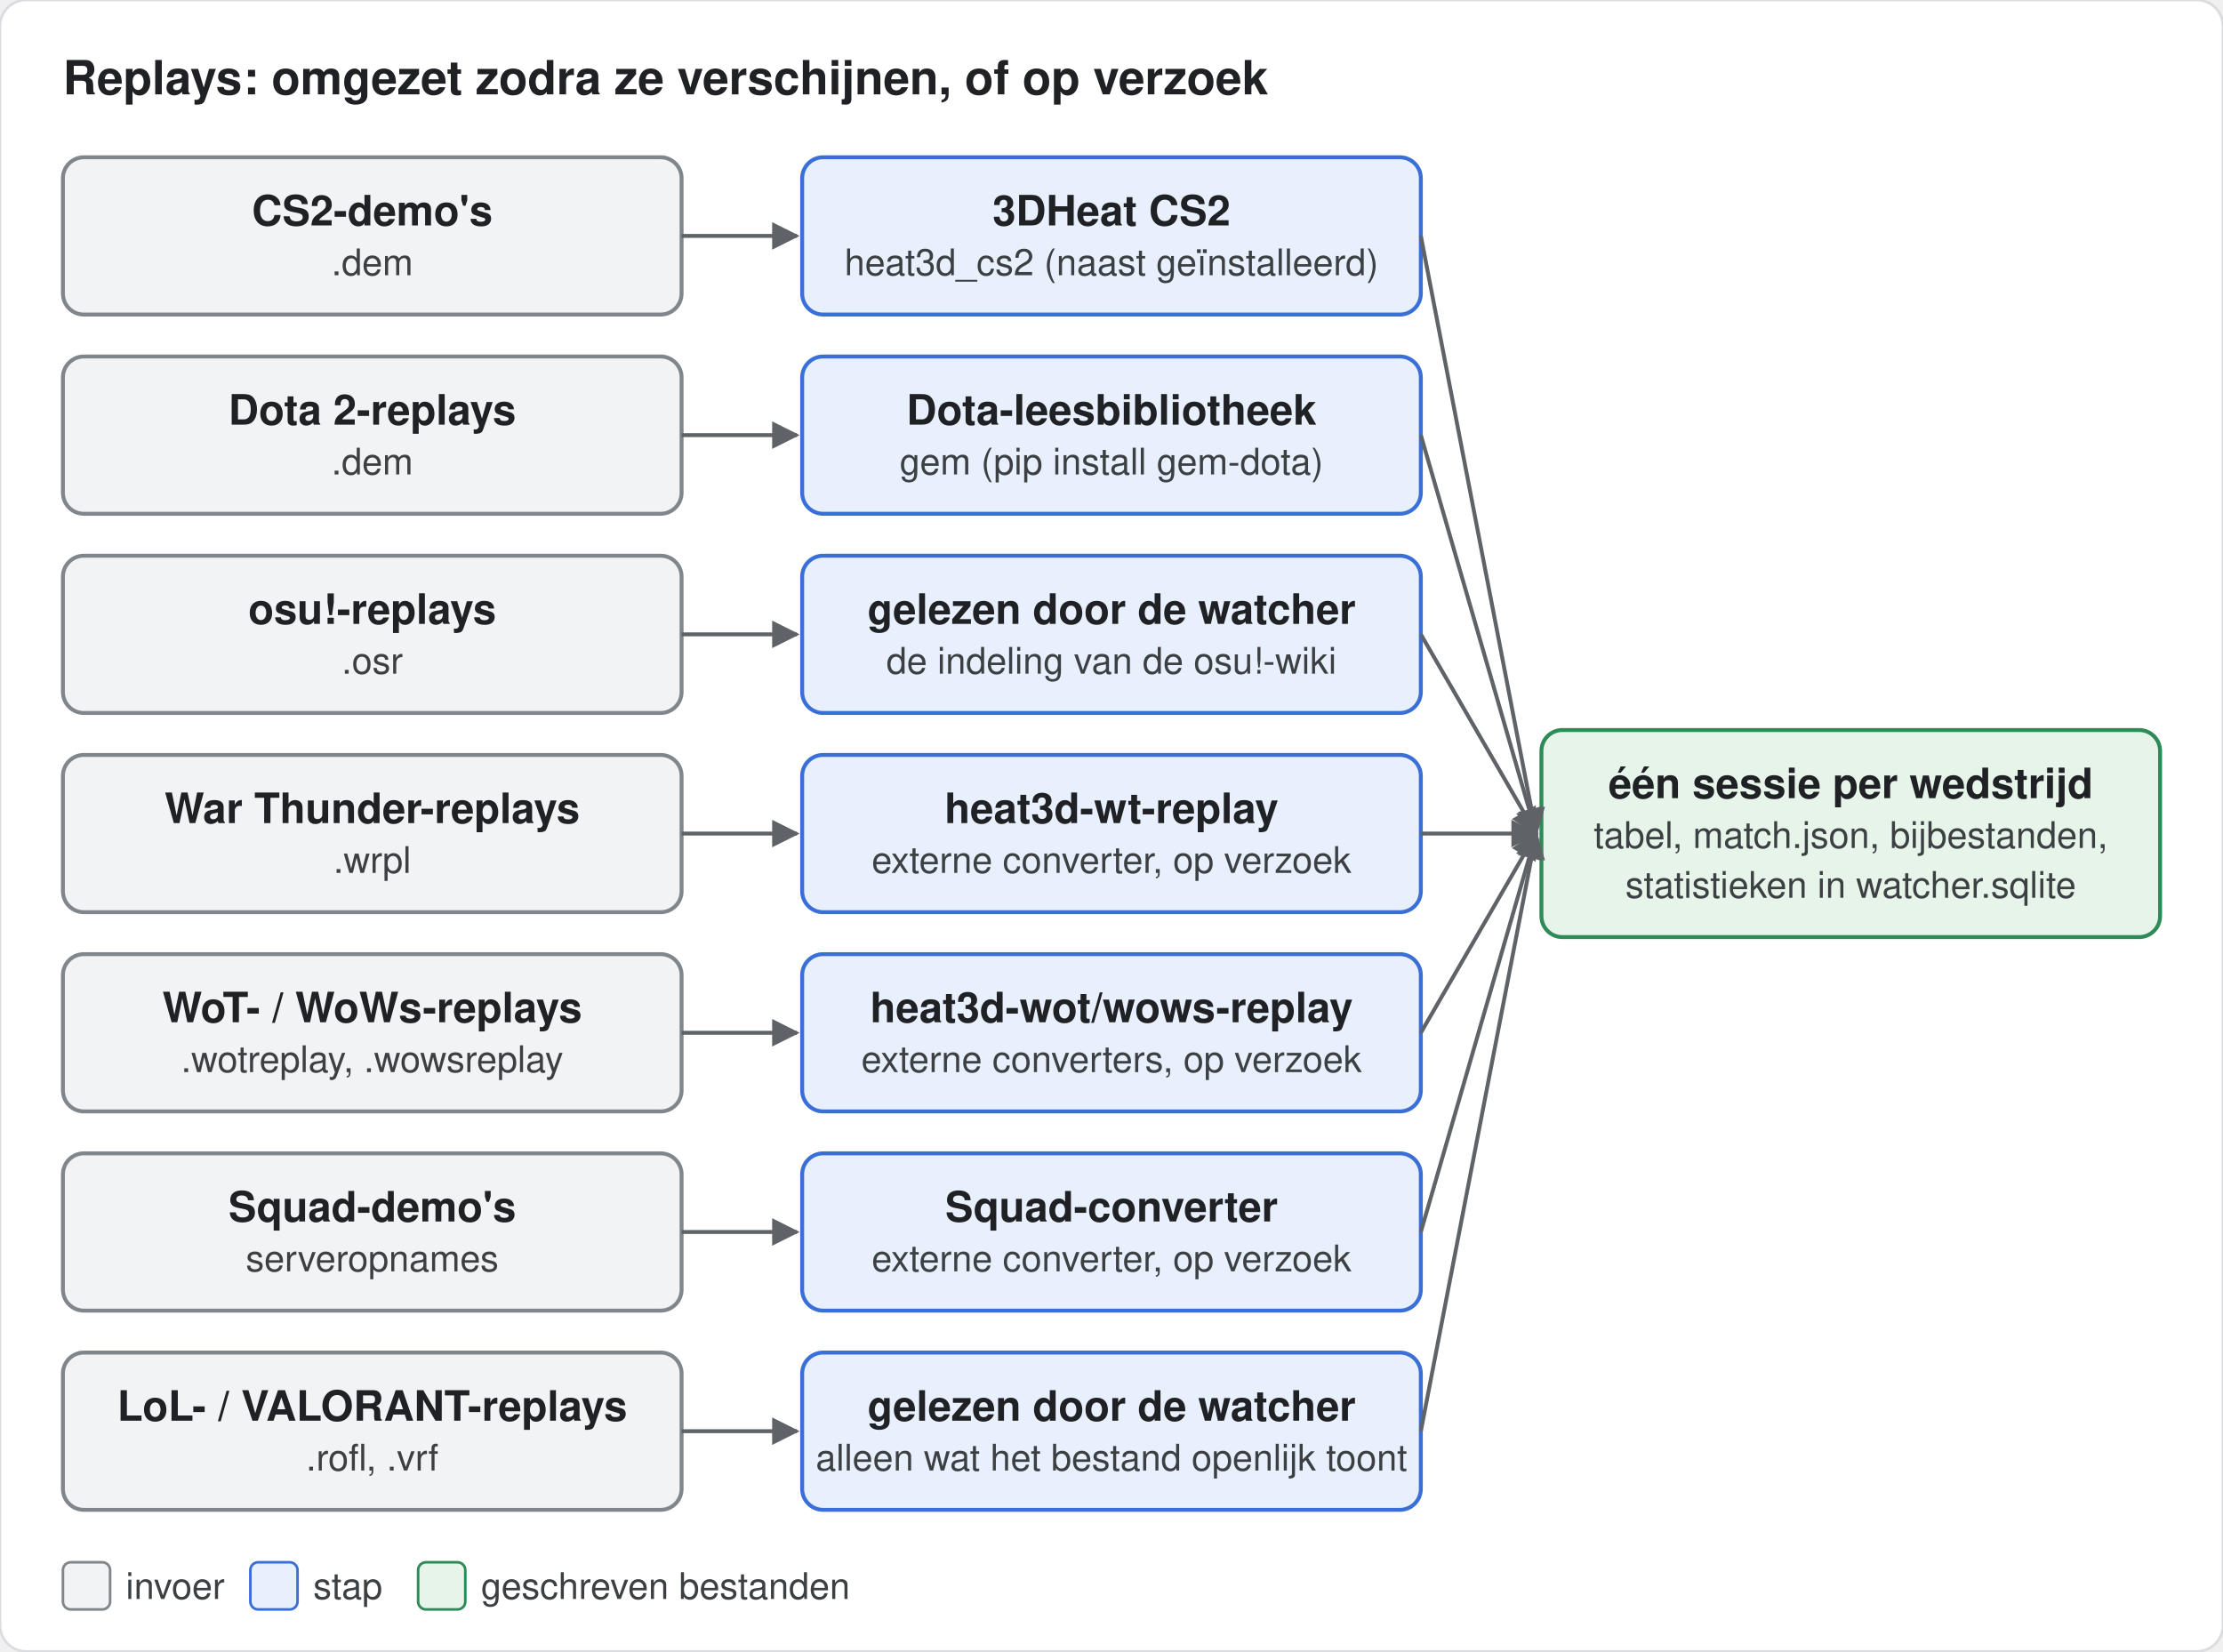
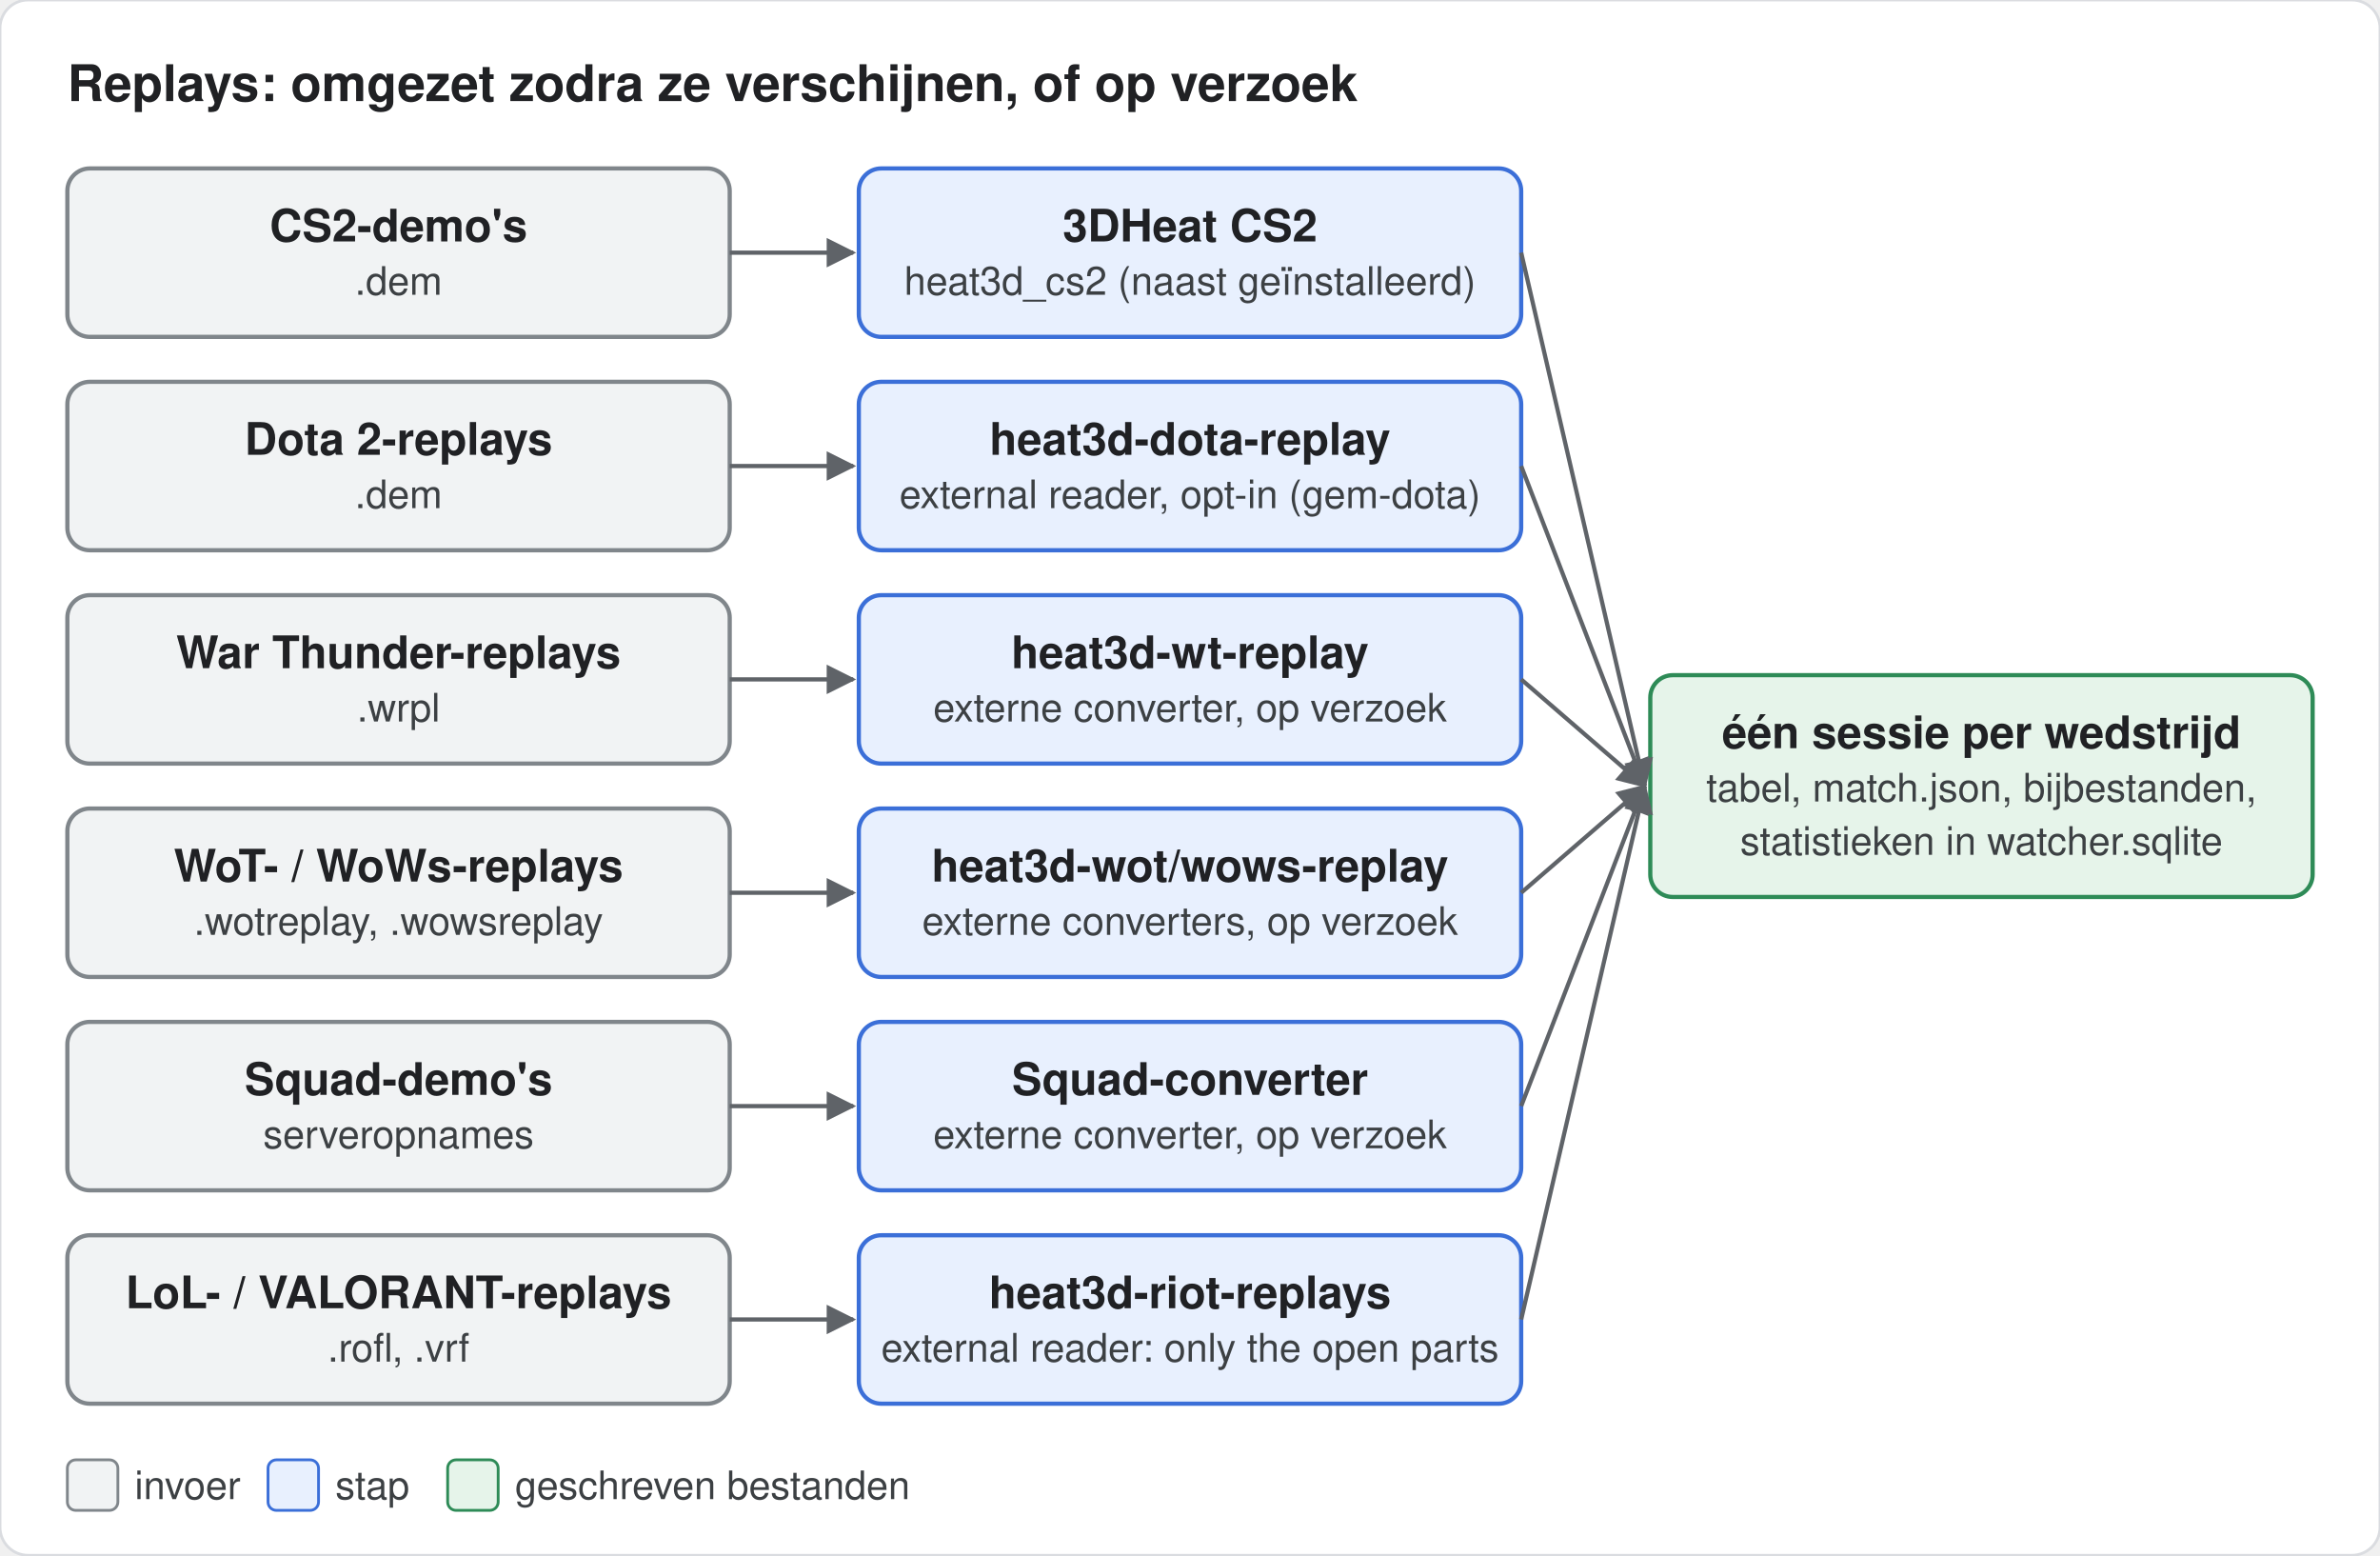
- <svg xmlns="http://www.w3.org/2000/svg" width="848" height="630" viewBox="0 0 848 630" font-family="Segoe UI,Helvetica,Arial,sans-serif" role="img" aria-label="Replays: converted when they appear, or on request">
+ <svg xmlns="http://www.w3.org/2000/svg" width="848" height="554" viewBox="0 0 848 554" font-family="Segoe UI,Helvetica,Arial,sans-serif" role="img" aria-label="Replays: converted when they appear, or on request">
  <defs>
    <marker id="a" viewBox="0 0 10 10" refX="9" refY="5" markerWidth="7" markerHeight="7" orient="auto">
      <path d="M0,0 L10,5 L0,10 z" fill="#5f6368" />
    </marker>
  </defs>
-   <rect width="848" height="630" rx="10" fill="#ffffff" stroke="#dadce0" />
+   <rect width="848" height="554" rx="10" fill="#ffffff" stroke="#dadce0" />
  <text x="24" y="36" font-size="18" font-weight="600" fill="#202124">Replays: omgezet zodra ze verschijnen, of op verzoek</text>
  <rect x="24" y="60.0" width="236" height="60" rx="8" fill="#f1f3f4" stroke="#80868b" stroke-width="1.5" />
  <text x="142.0" y="86.0" text-anchor="middle" font-weight="600" font-size="16" fill="#202124">CS2-demo's</text>
  <text x="142.0" y="105.0" text-anchor="middle" font-size="14" fill="#3c4043">.dem</text>
  <rect x="24" y="136.0" width="236" height="60" rx="8" fill="#f1f3f4" stroke="#80868b" stroke-width="1.5" />
  <text x="142.0" y="162.0" text-anchor="middle" font-weight="600" font-size="16" fill="#202124">Dota 2-replays</text>
  <text x="142.0" y="181.0" text-anchor="middle" font-size="14" fill="#3c4043">.dem</text>
  <rect x="24" y="212.0" width="236" height="60" rx="8" fill="#f1f3f4" stroke="#80868b" stroke-width="1.5" />
-   <text x="142.0" y="238.0" text-anchor="middle" font-weight="600" font-size="16" fill="#202124">osu!-replays</text>
-   <text x="142.0" y="257.0" text-anchor="middle" font-size="14" fill="#3c4043">.osr</text>
+   <text x="142.0" y="238.0" text-anchor="middle" font-weight="600" font-size="16" fill="#202124">War Thunder-replays</text>
+   <text x="142.0" y="257.0" text-anchor="middle" font-size="14" fill="#3c4043">.wrpl</text>
  <rect x="24" y="288.0" width="236" height="60" rx="8" fill="#f1f3f4" stroke="#80868b" stroke-width="1.5" />
-   <text x="142.0" y="314.0" text-anchor="middle" font-weight="600" font-size="16" fill="#202124">War Thunder-replays</text>
-   <text x="142.0" y="333.0" text-anchor="middle" font-size="14" fill="#3c4043">.wrpl</text>
+   <text x="142.0" y="314.0" text-anchor="middle" font-weight="600" font-size="16" fill="#202124">WoT- / WoWs-replays</text>
+   <text x="142.0" y="333.0" text-anchor="middle" font-size="14" fill="#3c4043">.wotreplay, .wowsreplay</text>
  <rect x="24" y="364.0" width="236" height="60" rx="8" fill="#f1f3f4" stroke="#80868b" stroke-width="1.5" />
-   <text x="142.0" y="390.0" text-anchor="middle" font-weight="600" font-size="16" fill="#202124">WoT- / WoWs-replays</text>
-   <text x="142.0" y="409.0" text-anchor="middle" font-size="14" fill="#3c4043">.wotreplay, .wowsreplay</text>
+   <text x="142.0" y="390.0" text-anchor="middle" font-weight="600" font-size="16" fill="#202124">Squad-demo's</text>
+   <text x="142.0" y="409.0" text-anchor="middle" font-size="14" fill="#3c4043">serveropnames</text>
  <rect x="24" y="440.0" width="236" height="60" rx="8" fill="#f1f3f4" stroke="#80868b" stroke-width="1.5" />
-   <text x="142.0" y="466.0" text-anchor="middle" font-weight="600" font-size="16" fill="#202124">Squad-demo's</text>
-   <text x="142.0" y="485.0" text-anchor="middle" font-size="14" fill="#3c4043">serveropnames</text>
-   <rect x="24" y="516.0" width="236" height="60" rx="8" fill="#f1f3f4" stroke="#80868b" stroke-width="1.5" />
-   <text x="142.0" y="542.0" text-anchor="middle" font-weight="600" font-size="16" fill="#202124">LoL- / VALORANT-replays</text>
-   <text x="142.0" y="561.0" text-anchor="middle" font-size="14" fill="#3c4043">.rofl, .vrf</text>
+   <text x="142.0" y="466.0" text-anchor="middle" font-weight="600" font-size="16" fill="#202124">LoL- / VALORANT-replays</text>
+   <text x="142.0" y="485.0" text-anchor="middle" font-size="14" fill="#3c4043">.rofl, .vrf</text>
  <rect x="306" y="60.0" width="236" height="60" rx="8" fill="#e8f0fe" stroke="#3b6fd8" stroke-width="1.5" />
  <text x="424.0" y="86.0" text-anchor="middle" font-weight="600" font-size="16" fill="#202124">3DHeat CS2</text>
  <text x="424.0" y="105.0" text-anchor="middle" font-size="14" fill="#3c4043">heat3d_cs2 (naast geïnstalleerd)</text>
  <rect x="306" y="136.0" width="236" height="60" rx="8" fill="#e8f0fe" stroke="#3b6fd8" stroke-width="1.5" />
-   <text x="424.0" y="162.0" text-anchor="middle" font-weight="600" font-size="16" fill="#202124">Dota-leesbibliotheek</text>
-   <text x="424.0" y="181.0" text-anchor="middle" font-size="14" fill="#3c4043">gem (pip install gem-dota)</text>
+   <text x="424.0" y="162.0" text-anchor="middle" font-weight="600" font-size="16" fill="#202124">heat3d-dota-replay</text>
+   <text x="424.0" y="181.0" text-anchor="middle" font-size="14" fill="#3c4043">external reader, opt-in (gem-dota)</text>
  <rect x="306" y="212.0" width="236" height="60" rx="8" fill="#e8f0fe" stroke="#3b6fd8" stroke-width="1.5" />
-   <text x="424.0" y="238.0" text-anchor="middle" font-weight="600" font-size="16" fill="#202124">gelezen door de watcher</text>
-   <text x="424.0" y="257.0" text-anchor="middle" font-size="14" fill="#3c4043">de indeling van de osu!-wiki</text>
+   <text x="424.0" y="238.0" text-anchor="middle" font-weight="600" font-size="16" fill="#202124">heat3d-wt-replay</text>
+   <text x="424.0" y="257.0" text-anchor="middle" font-size="14" fill="#3c4043">externe converter, op verzoek</text>
  <rect x="306" y="288.0" width="236" height="60" rx="8" fill="#e8f0fe" stroke="#3b6fd8" stroke-width="1.5" />
-   <text x="424.0" y="314.0" text-anchor="middle" font-weight="600" font-size="16" fill="#202124">heat3d-wt-replay</text>
-   <text x="424.0" y="333.0" text-anchor="middle" font-size="14" fill="#3c4043">externe converter, op verzoek</text>
+   <text x="424.0" y="314.0" text-anchor="middle" font-weight="600" font-size="16" fill="#202124">heat3d-wot/wows-replay</text>
+   <text x="424.0" y="333.0" text-anchor="middle" font-size="14" fill="#3c4043">externe converters, op verzoek</text>
  <rect x="306" y="364.0" width="236" height="60" rx="8" fill="#e8f0fe" stroke="#3b6fd8" stroke-width="1.5" />
-   <text x="424.0" y="390.0" text-anchor="middle" font-weight="600" font-size="16" fill="#202124">heat3d-wot/wows-replay</text>
-   <text x="424.0" y="409.0" text-anchor="middle" font-size="14" fill="#3c4043">externe converters, op verzoek</text>
+   <text x="424.0" y="390.0" text-anchor="middle" font-weight="600" font-size="16" fill="#202124">Squad-converter</text>
+   <text x="424.0" y="409.0" text-anchor="middle" font-size="14" fill="#3c4043">externe converter, op verzoek</text>
  <rect x="306" y="440.0" width="236" height="60" rx="8" fill="#e8f0fe" stroke="#3b6fd8" stroke-width="1.5" />
-   <text x="424.0" y="466.0" text-anchor="middle" font-weight="600" font-size="16" fill="#202124">Squad-converter</text>
-   <text x="424.0" y="485.0" text-anchor="middle" font-size="14" fill="#3c4043">externe converter, op verzoek</text>
-   <rect x="306" y="516.0" width="236" height="60" rx="8" fill="#e8f0fe" stroke="#3b6fd8" stroke-width="1.5" />
-   <text x="424.0" y="542.0" text-anchor="middle" font-weight="600" font-size="16" fill="#202124">gelezen door de watcher</text>
-   <text x="424.0" y="561.0" text-anchor="middle" font-size="14" fill="#3c4043">alleen wat het bestand openlijk toont</text>
-   <rect x="588" y="278.5" width="236" height="79" rx="8" fill="#e6f4ea" stroke="#2e8b57" stroke-width="1.5" />
-   <text x="706.0" y="304.5" text-anchor="middle" font-weight="600" font-size="16" fill="#202124">één sessie per wedstrijd</text>
-   <text x="706.0" y="323.5" text-anchor="middle" font-size="14" fill="#3c4043">tabel, match.json, bijbestanden,</text>
-   <text x="706.0" y="342.5" text-anchor="middle" font-size="14" fill="#3c4043">statistieken in watcher.sqlite</text>
+   <text x="424.0" y="466.0" text-anchor="middle" font-weight="600" font-size="16" fill="#202124">heat3d-riot-replays</text>
+   <text x="424.0" y="485.0" text-anchor="middle" font-size="14" fill="#3c4043">external reader: only the open parts</text>
+   <rect x="588" y="240.5" width="236" height="79" rx="8" fill="#e6f4ea" stroke="#2e8b57" stroke-width="1.5" />
+   <text x="706.0" y="266.5" text-anchor="middle" font-weight="600" font-size="16" fill="#202124">één sessie per wedstrijd</text>
+   <text x="706.0" y="285.5" text-anchor="middle" font-size="14" fill="#3c4043">tabel, match.json, bijbestanden,</text>
+   <text x="706.0" y="304.5" text-anchor="middle" font-size="14" fill="#3c4043">statistieken in watcher.sqlite</text>
  <line x1="260" y1="90.0" x2="304" y2="90.0" stroke="#5f6368" stroke-width="1.5" marker-end="url(#a)" />
  <line x1="260" y1="166.0" x2="304" y2="166.0" stroke="#5f6368" stroke-width="1.5" marker-end="url(#a)" />
  <line x1="260" y1="242.0" x2="304" y2="242.0" stroke="#5f6368" stroke-width="1.5" marker-end="url(#a)" />
  <line x1="260" y1="318.0" x2="304" y2="318.0" stroke="#5f6368" stroke-width="1.5" marker-end="url(#a)" />
  <line x1="260" y1="394.0" x2="304" y2="394.0" stroke="#5f6368" stroke-width="1.5" marker-end="url(#a)" />
  <line x1="260" y1="470.0" x2="304" y2="470.0" stroke="#5f6368" stroke-width="1.5" marker-end="url(#a)" />
-   <line x1="260" y1="546.0" x2="304" y2="546.0" stroke="#5f6368" stroke-width="1.5" marker-end="url(#a)" />
-   <line x1="542" y1="90.0" x2="586" y2="318.0" stroke="#5f6368" stroke-width="1.5" marker-end="url(#a)" />
-   <line x1="542" y1="166.0" x2="586" y2="318.0" stroke="#5f6368" stroke-width="1.5" marker-end="url(#a)" />
-   <line x1="542" y1="242.0" x2="586" y2="318.0" stroke="#5f6368" stroke-width="1.5" marker-end="url(#a)" />
-   <line x1="542" y1="318.0" x2="586" y2="318.0" stroke="#5f6368" stroke-width="1.5" marker-end="url(#a)" />
-   <line x1="542" y1="394.0" x2="586" y2="318.0" stroke="#5f6368" stroke-width="1.5" marker-end="url(#a)" />
-   <line x1="542" y1="470.0" x2="586" y2="318.0" stroke="#5f6368" stroke-width="1.5" marker-end="url(#a)" />
-   <line x1="542" y1="546.0" x2="586" y2="318.0" stroke="#5f6368" stroke-width="1.5" marker-end="url(#a)" />
-   <rect x="24" y="596" width="18" height="18" rx="3" fill="#f1f3f4" stroke="#80868b" />
-   <text x="48" y="610" font-size="14" fill="#3c4043">invoer</text>
-   <rect x="95.5" y="596" width="18" height="18" rx="3" fill="#e8f0fe" stroke="#3b6fd8" />
-   <text x="119.5" y="610" font-size="14" fill="#3c4043">stap</text>
-   <rect x="159.5" y="596" width="18" height="18" rx="3" fill="#e6f4ea" stroke="#2e8b57" />
-   <text x="183.5" y="610" font-size="14" fill="#3c4043">geschreven bestanden</text>
+   <line x1="542" y1="90.0" x2="586" y2="280.0" stroke="#5f6368" stroke-width="1.5" marker-end="url(#a)" />
+   <line x1="542" y1="166.0" x2="586" y2="280.0" stroke="#5f6368" stroke-width="1.5" marker-end="url(#a)" />
+   <line x1="542" y1="242.0" x2="586" y2="280.0" stroke="#5f6368" stroke-width="1.5" marker-end="url(#a)" />
+   <line x1="542" y1="318.0" x2="586" y2="280.0" stroke="#5f6368" stroke-width="1.5" marker-end="url(#a)" />
+   <line x1="542" y1="394.0" x2="586" y2="280.0" stroke="#5f6368" stroke-width="1.5" marker-end="url(#a)" />
+   <line x1="542" y1="470.0" x2="586" y2="280.0" stroke="#5f6368" stroke-width="1.5" marker-end="url(#a)" />
+   <rect x="24" y="520" width="18" height="18" rx="3" fill="#f1f3f4" stroke="#80868b" />
+   <text x="48" y="534" font-size="14" fill="#3c4043">invoer</text>
+   <rect x="95.5" y="520" width="18" height="18" rx="3" fill="#e8f0fe" stroke="#3b6fd8" />
+   <text x="119.5" y="534" font-size="14" fill="#3c4043">stap</text>
+   <rect x="159.5" y="520" width="18" height="18" rx="3" fill="#e6f4ea" stroke="#2e8b57" />
+   <text x="183.5" y="534" font-size="14" fill="#3c4043">geschreven bestanden</text>
</svg>
